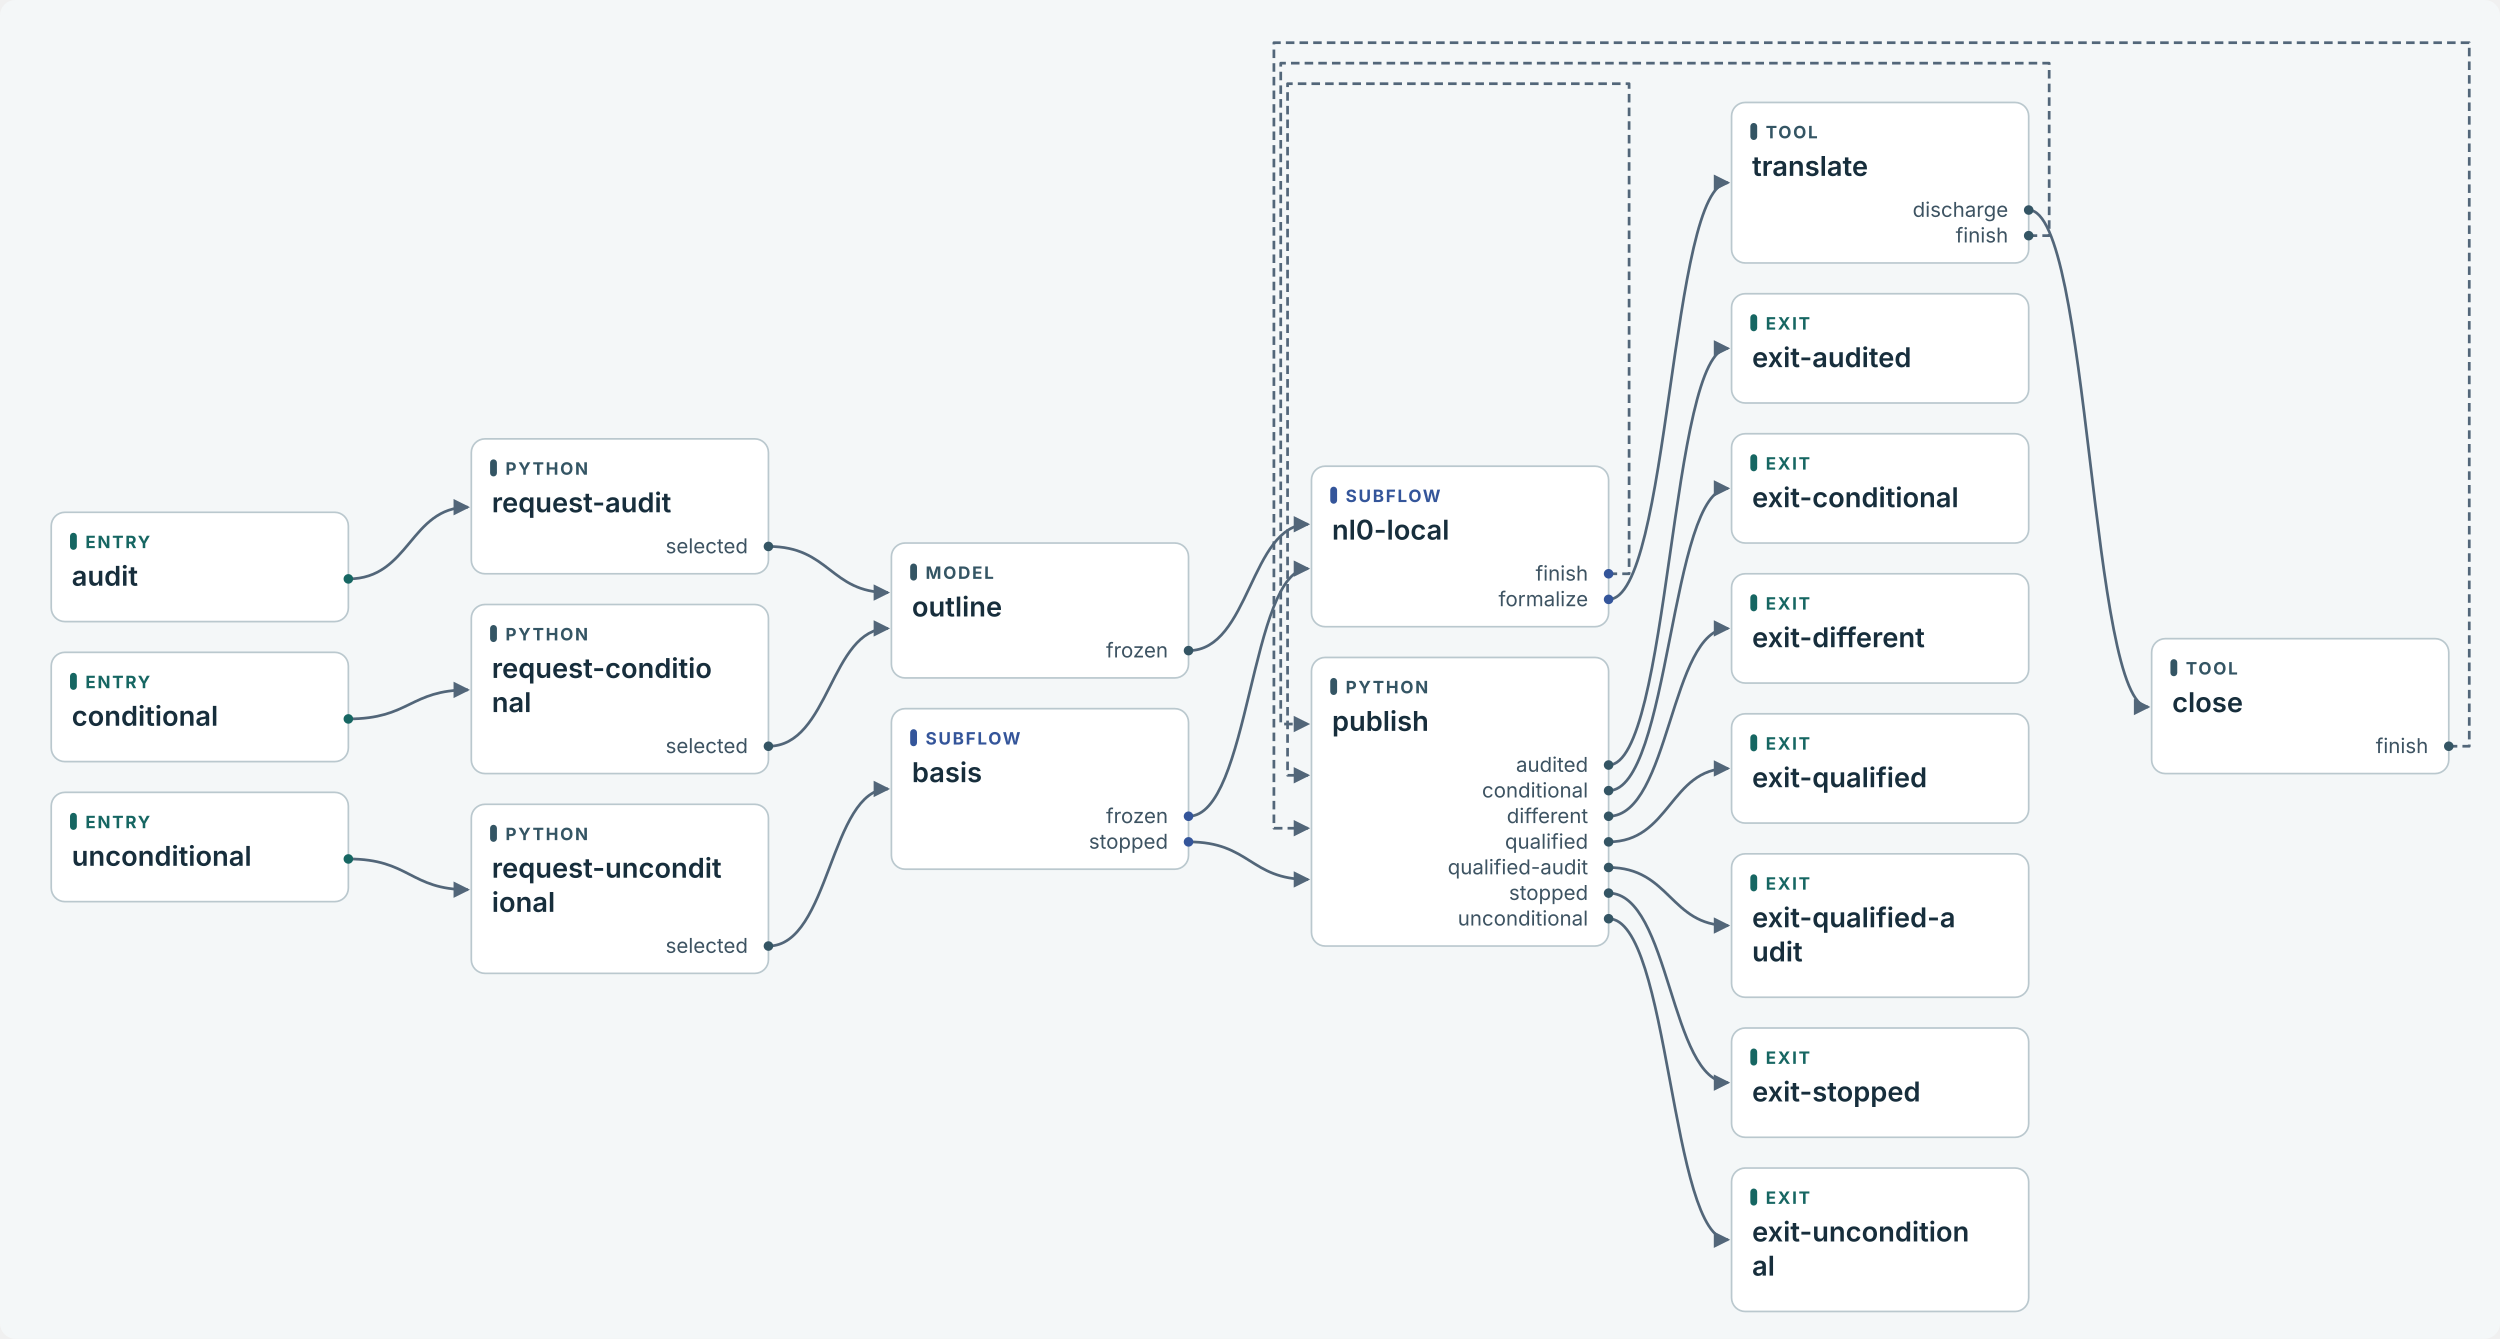
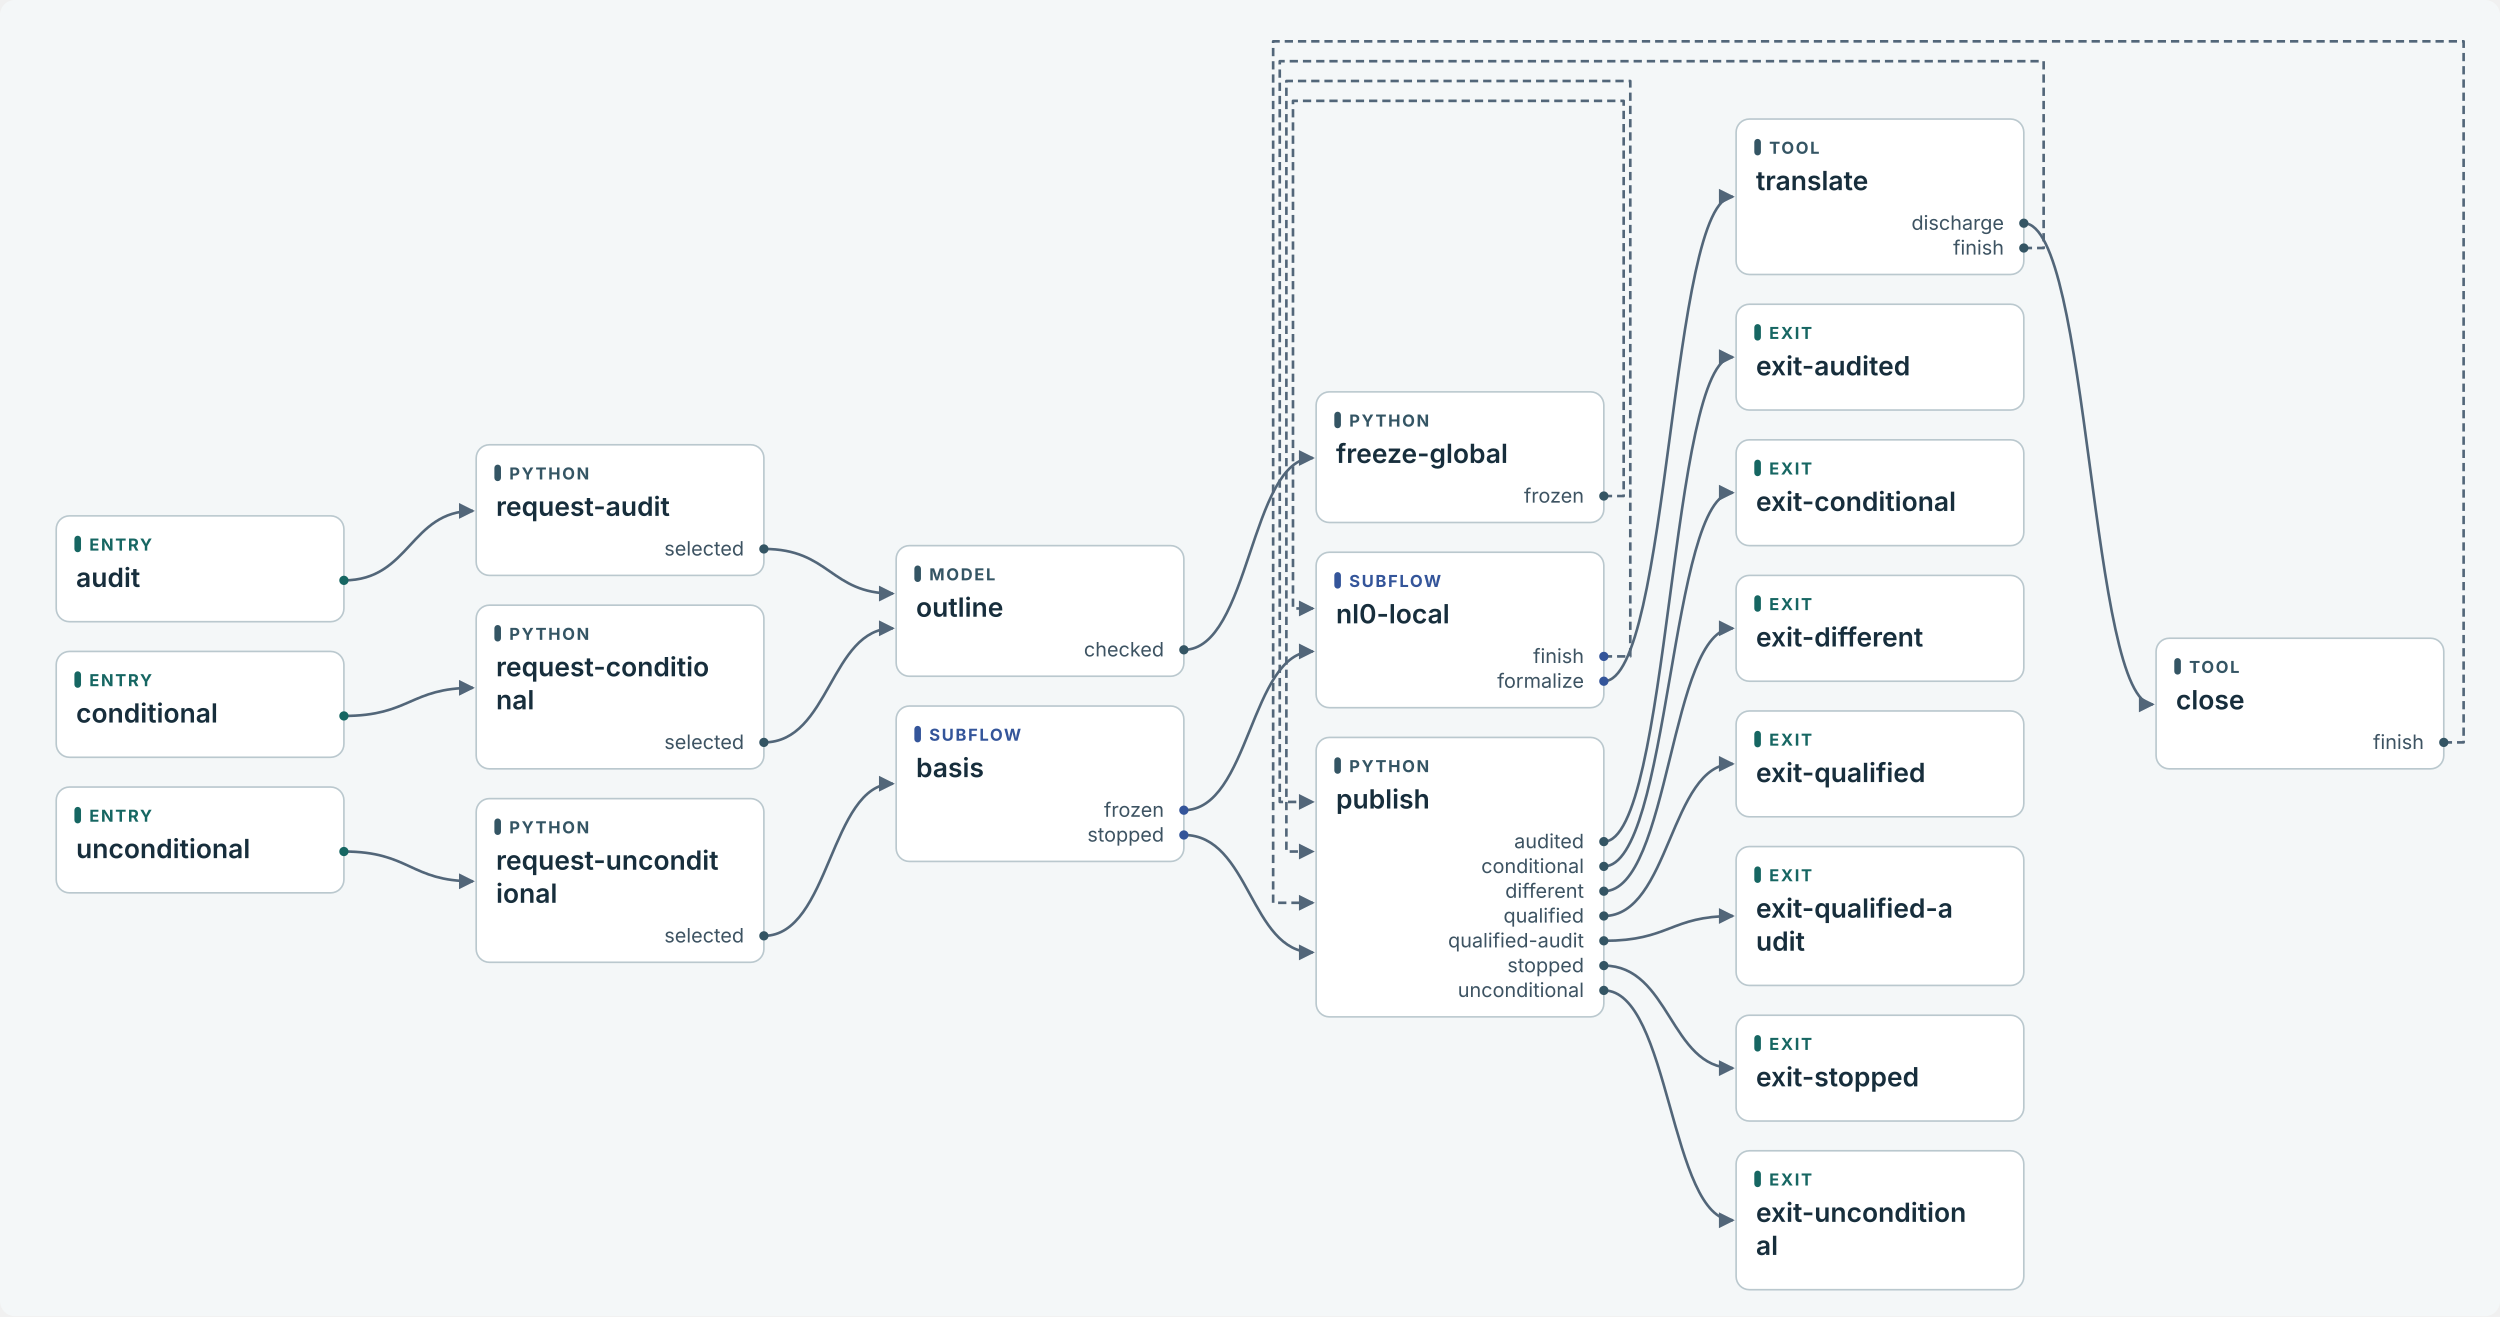
- <svg xmlns="http://www.w3.org/2000/svg" aria-labelledby="title desc" width="1464" height="784" viewBox="0 0 1464 784" role="img">
+ <svg xmlns="http://www.w3.org/2000/svg" aria-labelledby="title desc" width="1512" height="796" viewBox="0 0 1512 796" role="img">
  <defs>
    <marker id="arrow" viewBox="0 0 8 8" refX="7" refY="4" markerWidth="6" markerHeight="6" orient="auto">
      <path d="M0 0 L8 4 L0 8 Z" fill="#526679" />
    </marker>
  </defs>
-   <rect x="0" y="0" width="1464" height="784" fill="#f4f7f8" rx="9" />
+   <rect x="0" y="0" width="1512" height="796" fill="#f4f7f8" rx="9" />
  <g fill="none" stroke="#526679" stroke-width="1.6" stroke-linejoin="round">
-     <path d="M204 339 C240 339 240 297 274 297" marker-end="url(#arrow)" data-source="entry:audit" data-port="" data-target="node:request-audit" />
-     <path d="M204 421 C240 421 240 404 274 404" marker-end="url(#arrow)" data-source="entry:conditional" data-port="" data-target="node:request-conditional" />
-     <path d="M204 503 C240 503 240 521 274 521" marker-end="url(#arrow)" data-source="entry:unconditional" data-port="" data-target="node:request-unconditional" />
-     <path d="M696 478 C732 478 732 333 766 333" marker-end="url(#arrow)" data-source="node:basis" data-port="frozen" data-target="node:nl0-local" />
-     <path d="M696 493 C732 493 732 515 766 515" marker-end="url(#arrow)" data-source="node:basis" data-port="stopped" data-target="node:publish" />
-     <path d="M1434 437 H1446 V25 H746 V485 H766" marker-end="url(#arrow)" data-source="node:close" data-port="finish" data-target="node:publish" stroke-dasharray="5 3" />
-     <path d="M942 336 H954 V49 H754 V454 H766" marker-end="url(#arrow)" data-source="node:nl0-local" data-port="finish" data-target="node:publish" stroke-dasharray="5 3" />
-     <path d="M942 351 C978 351 978 107 1012 107" marker-end="url(#arrow)" data-source="node:nl0-local" data-port="formalize" data-target="node:translate" />
-     <path d="M696 381 C732 381 732 307 766 307" marker-end="url(#arrow)" data-source="node:outline" data-port="frozen" data-target="node:nl0-local" />
-     <path d="M942 448 C978 448 978 204 1012 204" marker-end="url(#arrow)" data-source="node:publish" data-port="audited" data-target="node:exit-audited" />
-     <path d="M942 463 C978 463 978 286 1012 286" marker-end="url(#arrow)" data-source="node:publish" data-port="conditional" data-target="node:exit-conditional" />
-     <path d="M942 478 C978 478 978 368 1012 368" marker-end="url(#arrow)" data-source="node:publish" data-port="different" data-target="node:exit-different" />
-     <path d="M942 493 C978 493 978 450 1012 450" marker-end="url(#arrow)" data-source="node:publish" data-port="qualified" data-target="node:exit-qualified" />
-     <path d="M942 508 C978 508 978 542 1012 542" marker-end="url(#arrow)" data-source="node:publish" data-port="qualified-audit" data-target="node:exit-qualified-audit" />
-     <path d="M942 523 C978 523 978 634 1012 634" marker-end="url(#arrow)" data-source="node:publish" data-port="stopped" data-target="node:exit-stopped" />
-     <path d="M942 538 C978 538 978 726 1012 726" marker-end="url(#arrow)" data-source="node:publish" data-port="unconditional" data-target="node:exit-unconditional" />
-     <path d="M450 320 C486 320 486 347 520 347" marker-end="url(#arrow)" data-source="node:request-audit" data-port="selected" data-target="node:outline" />
-     <path d="M450 437 C486 437 486 368 520 368" marker-end="url(#arrow)" data-source="node:request-conditional" data-port="selected" data-target="node:outline" />
-     <path d="M450 554 C486 554 486 462 520 462" marker-end="url(#arrow)" data-source="node:request-unconditional" data-port="selected" data-target="node:basis" />
-     <path d="M1188 123 C1224 123 1224 414 1258 414" marker-end="url(#arrow)" data-source="node:translate" data-port="discharge" data-target="node:close" />
-     <path d="M1188 138 H1200 V37 H750 V424 H766" marker-end="url(#arrow)" data-source="node:translate" data-port="finish" data-target="node:publish" stroke-dasharray="5 3" />
+     <path d="M208 351 C248 351 248 309 286 309" marker-end="url(#arrow)" data-source="entry:audit" data-port="" data-target="node:request-audit" />
+     <path d="M208 433 C248 433 248 416 286 416" marker-end="url(#arrow)" data-source="entry:conditional" data-port="" data-target="node:request-conditional" />
+     <path d="M208 515 C248 515 248 533 286 533" marker-end="url(#arrow)" data-source="entry:unconditional" data-port="" data-target="node:request-unconditional" />
+     <path d="M716 490 C756 490 756 394 794 394" marker-end="url(#arrow)" data-source="node:basis" data-port="frozen" data-target="node:nl0-local" />
+     <path d="M716 505 C756 505 756 576 794 576" marker-end="url(#arrow)" data-source="node:basis" data-port="stopped" data-target="node:publish" />
+     <path d="M1478 449 H1490 V25 H770 V546 H794" marker-end="url(#arrow)" data-source="node:close" data-port="finish" data-target="node:publish" stroke-dasharray="5 3" />
+     <path d="M970 300 H982 V61 H782 V368 H794" marker-end="url(#arrow)" data-source="node:freeze-global" data-port="frozen" data-target="node:nl0-local" stroke-dasharray="5 3" />
+     <path d="M970 397 H986 V49 H778 V515 H794" marker-end="url(#arrow)" data-source="node:nl0-local" data-port="finish" data-target="node:publish" stroke-dasharray="5 3" />
+     <path d="M970 412 C1010 412 1010 119 1048 119" marker-end="url(#arrow)" data-source="node:nl0-local" data-port="formalize" data-target="node:translate" />
+     <path d="M716 393 C756 393 756 277 794 277" marker-end="url(#arrow)" data-source="node:outline" data-port="checked" data-target="node:freeze-global" />
+     <path d="M970 509 C1010 509 1010 216 1048 216" marker-end="url(#arrow)" data-source="node:publish" data-port="audited" data-target="node:exit-audited" />
+     <path d="M970 524 C1010 524 1010 298 1048 298" marker-end="url(#arrow)" data-source="node:publish" data-port="conditional" data-target="node:exit-conditional" />
+     <path d="M970 539 C1010 539 1010 380 1048 380" marker-end="url(#arrow)" data-source="node:publish" data-port="different" data-target="node:exit-different" />
+     <path d="M970 554 C1010 554 1010 462 1048 462" marker-end="url(#arrow)" data-source="node:publish" data-port="qualified" data-target="node:exit-qualified" />
+     <path d="M970 569 C1010 569 1010 554 1048 554" marker-end="url(#arrow)" data-source="node:publish" data-port="qualified-audit" data-target="node:exit-qualified-audit" />
+     <path d="M970 584 C1010 584 1010 646 1048 646" marker-end="url(#arrow)" data-source="node:publish" data-port="stopped" data-target="node:exit-stopped" />
+     <path d="M970 599 C1010 599 1010 738 1048 738" marker-end="url(#arrow)" data-source="node:publish" data-port="unconditional" data-target="node:exit-unconditional" />
+     <path d="M462 332 C502 332 502 359 540 359" marker-end="url(#arrow)" data-source="node:request-audit" data-port="selected" data-target="node:outline" />
+     <path d="M462 449 C502 449 502 380 540 380" marker-end="url(#arrow)" data-source="node:request-conditional" data-port="selected" data-target="node:outline" />
+     <path d="M462 566 C502 566 502 474 540 474" marker-end="url(#arrow)" data-source="node:request-unconditional" data-port="selected" data-target="node:basis" />
+     <path d="M1224 135 C1264 135 1264 426 1302 426" marker-end="url(#arrow)" data-source="node:translate" data-port="discharge" data-target="node:close" />
+     <path d="M1224 150 H1236 V37 H774 V485 H794" marker-end="url(#arrow)" data-source="node:translate" data-port="finish" data-target="node:publish" stroke-dasharray="5 3" />
  </g>
  <g data-node="entry:audit" font-family="Inter, Arial, sans-serif">
-     <rect x="30" y="300" width="174" height="64" rx="8" fill="white" stroke="#bac8ce" />
-     <rect x="41" y="312" width="4" height="10" rx="2" fill="#166662" />
-     <text x="50" y="321" fill="#166662" font-size="10" font-weight="700" letter-spacing="1">ENTRY</text>
-     <text x="42" y="343" fill="#172e3c" font-size="16" font-weight="600">audit</text>
-     <circle cx="204" cy="339" r="2.8" fill="#166662" />
+     <rect x="34" y="312" width="174" height="64" rx="8" fill="white" stroke="#bac8ce" />
+     <rect x="45" y="324" width="4" height="10" rx="2" fill="#166662" />
+     <text x="54" y="333" fill="#166662" font-size="10" font-weight="700" letter-spacing="1">ENTRY</text>
+     <text x="46" y="355" fill="#172e3c" font-size="16" font-weight="600">audit</text>
+     <circle cx="208" cy="351" r="2.8" fill="#166662" />
  </g>
  <g data-node="entry:conditional" font-family="Inter, Arial, sans-serif">
-     <rect x="30" y="382" width="174" height="64" rx="8" fill="white" stroke="#bac8ce" />
-     <rect x="41" y="394" width="4" height="10" rx="2" fill="#166662" />
-     <text x="50" y="403" fill="#166662" font-size="10" font-weight="700" letter-spacing="1">ENTRY</text>
-     <text x="42" y="425" fill="#172e3c" font-size="16" font-weight="600">conditional</text>
-     <circle cx="204" cy="421" r="2.8" fill="#166662" />
+     <rect x="34" y="394" width="174" height="64" rx="8" fill="white" stroke="#bac8ce" />
+     <rect x="45" y="406" width="4" height="10" rx="2" fill="#166662" />
+     <text x="54" y="415" fill="#166662" font-size="10" font-weight="700" letter-spacing="1">ENTRY</text>
+     <text x="46" y="437" fill="#172e3c" font-size="16" font-weight="600">conditional</text>
+     <circle cx="208" cy="433" r="2.8" fill="#166662" />
  </g>
  <g data-node="entry:unconditional" font-family="Inter, Arial, sans-serif">
-     <rect x="30" y="464" width="174" height="64" rx="8" fill="white" stroke="#bac8ce" />
-     <rect x="41" y="476" width="4" height="10" rx="2" fill="#166662" />
-     <text x="50" y="485" fill="#166662" font-size="10" font-weight="700" letter-spacing="1">ENTRY</text>
-     <text x="42" y="507" fill="#172e3c" font-size="16" font-weight="600">unconditional</text>
-     <circle cx="204" cy="503" r="2.8" fill="#166662" />
+     <rect x="34" y="476" width="174" height="64" rx="8" fill="white" stroke="#bac8ce" />
+     <rect x="45" y="488" width="4" height="10" rx="2" fill="#166662" />
+     <text x="54" y="497" fill="#166662" font-size="10" font-weight="700" letter-spacing="1">ENTRY</text>
+     <text x="46" y="519" fill="#172e3c" font-size="16" font-weight="600">unconditional</text>
+     <circle cx="208" cy="515" r="2.8" fill="#166662" />
  </g>
  <g data-node="node:basis" font-family="Inter, Arial, sans-serif">
-     <rect x="522" y="415" width="174" height="94" rx="8" fill="white" stroke="#bac8ce" />
-     <rect x="533" y="427" width="4" height="10" rx="2" fill="#34559a" />
-     <text x="542" y="436" fill="#34559a" font-size="10" font-weight="700" letter-spacing="1">SUBFLOW</text>
-     <text x="534" y="458" fill="#172e3c" font-size="16" font-weight="600">basis</text>
-     <text x="684" y="482" fill="#3d5362" font-size="12" text-anchor="end">frozen</text>
-     <circle cx="696" cy="478" r="2.8" fill="#34559a" />
-     <text x="684" y="497" fill="#3d5362" font-size="12" text-anchor="end">stopped</text>
-     <circle cx="696" cy="493" r="2.8" fill="#34559a" />
+     <rect x="542" y="427" width="174" height="94" rx="8" fill="white" stroke="#bac8ce" />
+     <rect x="553" y="439" width="4" height="10" rx="2" fill="#34559a" />
+     <text x="562" y="448" fill="#34559a" font-size="10" font-weight="700" letter-spacing="1">SUBFLOW</text>
+     <text x="554" y="470" fill="#172e3c" font-size="16" font-weight="600">basis</text>
+     <text x="704" y="494" fill="#3d5362" font-size="12" text-anchor="end">frozen</text>
+     <circle cx="716" cy="490" r="2.8" fill="#34559a" />
+     <text x="704" y="509" fill="#3d5362" font-size="12" text-anchor="end">stopped</text>
+     <circle cx="716" cy="505" r="2.8" fill="#34559a" />
  </g>
  <g data-node="node:close" font-family="Inter, Arial, sans-serif">
-     <rect x="1260" y="374" width="174" height="79" rx="8" fill="white" stroke="#bac8ce" />
-     <rect x="1271" y="386" width="4" height="10" rx="2" fill="#345564" />
-     <text x="1280" y="395" fill="#345564" font-size="10" font-weight="700" letter-spacing="1">TOOL</text>
-     <text x="1272" y="417" fill="#172e3c" font-size="16" font-weight="600">close</text>
-     <text x="1422" y="441" fill="#3d5362" font-size="12" text-anchor="end">finish</text>
-     <circle cx="1434" cy="437" r="2.8" fill="#345564" />
+     <rect x="1304" y="386" width="174" height="79" rx="8" fill="white" stroke="#bac8ce" />
+     <rect x="1315" y="398" width="4" height="10" rx="2" fill="#345564" />
+     <text x="1324" y="407" fill="#345564" font-size="10" font-weight="700" letter-spacing="1">TOOL</text>
+     <text x="1316" y="429" fill="#172e3c" font-size="16" font-weight="600">close</text>
+     <text x="1466" y="453" fill="#3d5362" font-size="12" text-anchor="end">finish</text>
+     <circle cx="1478" cy="449" r="2.8" fill="#345564" />
  </g>
  <g data-node="node:exit-audited" font-family="Inter, Arial, sans-serif">
-     <rect x="1014" y="172" width="174" height="64" rx="8" fill="white" stroke="#bac8ce" />
-     <rect x="1025" y="184" width="4" height="10" rx="2" fill="#166662" />
-     <text x="1034" y="193" fill="#166662" font-size="10" font-weight="700" letter-spacing="1">EXIT</text>
-     <text x="1026" y="215" fill="#172e3c" font-size="16" font-weight="600">exit-audited</text>
+     <rect x="1050" y="184" width="174" height="64" rx="8" fill="white" stroke="#bac8ce" />
+     <rect x="1061" y="196" width="4" height="10" rx="2" fill="#166662" />
+     <text x="1070" y="205" fill="#166662" font-size="10" font-weight="700" letter-spacing="1">EXIT</text>
+     <text x="1062" y="227" fill="#172e3c" font-size="16" font-weight="600">exit-audited</text>
  </g>
  <g data-node="node:exit-conditional" font-family="Inter, Arial, sans-serif">
-     <rect x="1014" y="254" width="174" height="64" rx="8" fill="white" stroke="#bac8ce" />
-     <rect x="1025" y="266" width="4" height="10" rx="2" fill="#166662" />
-     <text x="1034" y="275" fill="#166662" font-size="10" font-weight="700" letter-spacing="1">EXIT</text>
-     <text x="1026" y="297" fill="#172e3c" font-size="16" font-weight="600">exit-conditional</text>
+     <rect x="1050" y="266" width="174" height="64" rx="8" fill="white" stroke="#bac8ce" />
+     <rect x="1061" y="278" width="4" height="10" rx="2" fill="#166662" />
+     <text x="1070" y="287" fill="#166662" font-size="10" font-weight="700" letter-spacing="1">EXIT</text>
+     <text x="1062" y="309" fill="#172e3c" font-size="16" font-weight="600">exit-conditional</text>
  </g>
  <g data-node="node:exit-different" font-family="Inter, Arial, sans-serif">
-     <rect x="1014" y="336" width="174" height="64" rx="8" fill="white" stroke="#bac8ce" />
-     <rect x="1025" y="348" width="4" height="10" rx="2" fill="#166662" />
-     <text x="1034" y="357" fill="#166662" font-size="10" font-weight="700" letter-spacing="1">EXIT</text>
-     <text x="1026" y="379" fill="#172e3c" font-size="16" font-weight="600">exit-different</text>
+     <rect x="1050" y="348" width="174" height="64" rx="8" fill="white" stroke="#bac8ce" />
+     <rect x="1061" y="360" width="4" height="10" rx="2" fill="#166662" />
+     <text x="1070" y="369" fill="#166662" font-size="10" font-weight="700" letter-spacing="1">EXIT</text>
+     <text x="1062" y="391" fill="#172e3c" font-size="16" font-weight="600">exit-different</text>
  </g>
  <g data-node="node:exit-qualified" font-family="Inter, Arial, sans-serif">
-     <rect x="1014" y="418" width="174" height="64" rx="8" fill="white" stroke="#bac8ce" />
-     <rect x="1025" y="430" width="4" height="10" rx="2" fill="#166662" />
-     <text x="1034" y="439" fill="#166662" font-size="10" font-weight="700" letter-spacing="1">EXIT</text>
-     <text x="1026" y="461" fill="#172e3c" font-size="16" font-weight="600">exit-qualified</text>
+     <rect x="1050" y="430" width="174" height="64" rx="8" fill="white" stroke="#bac8ce" />
+     <rect x="1061" y="442" width="4" height="10" rx="2" fill="#166662" />
+     <text x="1070" y="451" fill="#166662" font-size="10" font-weight="700" letter-spacing="1">EXIT</text>
+     <text x="1062" y="473" fill="#172e3c" font-size="16" font-weight="600">exit-qualified</text>
  </g>
  <g data-node="node:exit-qualified-audit" font-family="Inter, Arial, sans-serif">
-     <rect x="1014" y="500" width="174" height="84" rx="8" fill="white" stroke="#bac8ce" />
-     <rect x="1025" y="512" width="4" height="10" rx="2" fill="#166662" />
-     <text x="1034" y="521" fill="#166662" font-size="10" font-weight="700" letter-spacing="1">EXIT</text>
-     <text x="1026" y="543" fill="#172e3c" font-size="16" font-weight="600">exit-qualified-a</text>
-     <text x="1026" y="563" fill="#172e3c" font-size="16" font-weight="600">udit</text>
+     <rect x="1050" y="512" width="174" height="84" rx="8" fill="white" stroke="#bac8ce" />
+     <rect x="1061" y="524" width="4" height="10" rx="2" fill="#166662" />
+     <text x="1070" y="533" fill="#166662" font-size="10" font-weight="700" letter-spacing="1">EXIT</text>
+     <text x="1062" y="555" fill="#172e3c" font-size="16" font-weight="600">exit-qualified-a</text>
+     <text x="1062" y="575" fill="#172e3c" font-size="16" font-weight="600">udit</text>
  </g>
  <g data-node="node:exit-stopped" font-family="Inter, Arial, sans-serif">
-     <rect x="1014" y="602" width="174" height="64" rx="8" fill="white" stroke="#bac8ce" />
-     <rect x="1025" y="614" width="4" height="10" rx="2" fill="#166662" />
-     <text x="1034" y="623" fill="#166662" font-size="10" font-weight="700" letter-spacing="1">EXIT</text>
-     <text x="1026" y="645" fill="#172e3c" font-size="16" font-weight="600">exit-stopped</text>
+     <rect x="1050" y="614" width="174" height="64" rx="8" fill="white" stroke="#bac8ce" />
+     <rect x="1061" y="626" width="4" height="10" rx="2" fill="#166662" />
+     <text x="1070" y="635" fill="#166662" font-size="10" font-weight="700" letter-spacing="1">EXIT</text>
+     <text x="1062" y="657" fill="#172e3c" font-size="16" font-weight="600">exit-stopped</text>
  </g>
  <g data-node="node:exit-unconditional" font-family="Inter, Arial, sans-serif">
-     <rect x="1014" y="684" width="174" height="84" rx="8" fill="white" stroke="#bac8ce" />
-     <rect x="1025" y="696" width="4" height="10" rx="2" fill="#166662" />
-     <text x="1034" y="705" fill="#166662" font-size="10" font-weight="700" letter-spacing="1">EXIT</text>
-     <text x="1026" y="727" fill="#172e3c" font-size="16" font-weight="600">exit-uncondition</text>
-     <text x="1026" y="747" fill="#172e3c" font-size="16" font-weight="600">al</text>
+     <rect x="1050" y="696" width="174" height="84" rx="8" fill="white" stroke="#bac8ce" />
+     <rect x="1061" y="708" width="4" height="10" rx="2" fill="#166662" />
+     <text x="1070" y="717" fill="#166662" font-size="10" font-weight="700" letter-spacing="1">EXIT</text>
+     <text x="1062" y="739" fill="#172e3c" font-size="16" font-weight="600">exit-uncondition</text>
+     <text x="1062" y="759" fill="#172e3c" font-size="16" font-weight="600">al</text>
+   </g>
+   <g data-node="node:freeze-global" font-family="Inter, Arial, sans-serif">
+     <rect x="796" y="237" width="174" height="79" rx="8" fill="white" stroke="#bac8ce" />
+     <rect x="807" y="249" width="4" height="10" rx="2" fill="#345564" />
+     <text x="816" y="258" fill="#345564" font-size="10" font-weight="700" letter-spacing="1">PYTHON</text>
+     <text x="808" y="280" fill="#172e3c" font-size="16" font-weight="600">freeze-global</text>
+     <text x="958" y="304" fill="#3d5362" font-size="12" text-anchor="end">frozen</text>
+     <circle cx="970" cy="300" r="2.8" fill="#345564" />
  </g>
  <g data-node="node:nl0-local" font-family="Inter, Arial, sans-serif">
-     <rect x="768" y="273" width="174" height="94" rx="8" fill="white" stroke="#bac8ce" />
-     <rect x="779" y="285" width="4" height="10" rx="2" fill="#34559a" />
-     <text x="788" y="294" fill="#34559a" font-size="10" font-weight="700" letter-spacing="1">SUBFLOW</text>
-     <text x="780" y="316" fill="#172e3c" font-size="16" font-weight="600">nl0-local</text>
-     <text x="930" y="340" fill="#3d5362" font-size="12" text-anchor="end">finish</text>
-     <circle cx="942" cy="336" r="2.8" fill="#34559a" />
-     <text x="930" y="355" fill="#3d5362" font-size="12" text-anchor="end">formalize</text>
-     <circle cx="942" cy="351" r="2.8" fill="#34559a" />
+     <rect x="796" y="334" width="174" height="94" rx="8" fill="white" stroke="#bac8ce" />
+     <rect x="807" y="346" width="4" height="10" rx="2" fill="#34559a" />
+     <text x="816" y="355" fill="#34559a" font-size="10" font-weight="700" letter-spacing="1">SUBFLOW</text>
+     <text x="808" y="377" fill="#172e3c" font-size="16" font-weight="600">nl0-local</text>
+     <text x="958" y="401" fill="#3d5362" font-size="12" text-anchor="end">finish</text>
+     <circle cx="970" cy="397" r="2.8" fill="#34559a" />
+     <text x="958" y="416" fill="#3d5362" font-size="12" text-anchor="end">formalize</text>
+     <circle cx="970" cy="412" r="2.8" fill="#34559a" />
  </g>
  <g data-node="node:outline" font-family="Inter, Arial, sans-serif">
-     <rect x="522" y="318" width="174" height="79" rx="8" fill="white" stroke="#bac8ce" />
-     <rect x="533" y="330" width="4" height="10" rx="2" fill="#345564" />
-     <text x="542" y="339" fill="#345564" font-size="10" font-weight="700" letter-spacing="1">MODEL</text>
-     <text x="534" y="361" fill="#172e3c" font-size="16" font-weight="600">outline</text>
-     <text x="684" y="385" fill="#3d5362" font-size="12" text-anchor="end">frozen</text>
-     <circle cx="696" cy="381" r="2.8" fill="#345564" />
+     <rect x="542" y="330" width="174" height="79" rx="8" fill="white" stroke="#bac8ce" />
+     <rect x="553" y="342" width="4" height="10" rx="2" fill="#345564" />
+     <text x="562" y="351" fill="#345564" font-size="10" font-weight="700" letter-spacing="1">MODEL</text>
+     <text x="554" y="373" fill="#172e3c" font-size="16" font-weight="600">outline</text>
+     <text x="704" y="397" fill="#3d5362" font-size="12" text-anchor="end">checked</text>
+     <circle cx="716" cy="393" r="2.8" fill="#345564" />
  </g>
  <g data-node="node:publish" font-family="Inter, Arial, sans-serif">
-     <rect x="768" y="385" width="174" height="169" rx="8" fill="white" stroke="#bac8ce" />
-     <rect x="779" y="397" width="4" height="10" rx="2" fill="#345564" />
-     <text x="788" y="406" fill="#345564" font-size="10" font-weight="700" letter-spacing="1">PYTHON</text>
-     <text x="780" y="428" fill="#172e3c" font-size="16" font-weight="600">publish</text>
-     <text x="930" y="452" fill="#3d5362" font-size="12" text-anchor="end">audited</text>
-     <circle cx="942" cy="448" r="2.8" fill="#345564" />
-     <text x="930" y="467" fill="#3d5362" font-size="12" text-anchor="end">conditional</text>
-     <circle cx="942" cy="463" r="2.8" fill="#345564" />
-     <text x="930" y="482" fill="#3d5362" font-size="12" text-anchor="end">different</text>
-     <circle cx="942" cy="478" r="2.8" fill="#345564" />
-     <text x="930" y="497" fill="#3d5362" font-size="12" text-anchor="end">qualified</text>
-     <circle cx="942" cy="493" r="2.8" fill="#345564" />
-     <text x="930" y="512" fill="#3d5362" font-size="12" text-anchor="end">qualified-audit</text>
-     <circle cx="942" cy="508" r="2.8" fill="#345564" />
-     <text x="930" y="527" fill="#3d5362" font-size="12" text-anchor="end">stopped</text>
-     <circle cx="942" cy="523" r="2.8" fill="#345564" />
-     <text x="930" y="542" fill="#3d5362" font-size="12" text-anchor="end">unconditional</text>
-     <circle cx="942" cy="538" r="2.8" fill="#345564" />
+     <rect x="796" y="446" width="174" height="169" rx="8" fill="white" stroke="#bac8ce" />
+     <rect x="807" y="458" width="4" height="10" rx="2" fill="#345564" />
+     <text x="816" y="467" fill="#345564" font-size="10" font-weight="700" letter-spacing="1">PYTHON</text>
+     <text x="808" y="489" fill="#172e3c" font-size="16" font-weight="600">publish</text>
+     <text x="958" y="513" fill="#3d5362" font-size="12" text-anchor="end">audited</text>
+     <circle cx="970" cy="509" r="2.8" fill="#345564" />
+     <text x="958" y="528" fill="#3d5362" font-size="12" text-anchor="end">conditional</text>
+     <circle cx="970" cy="524" r="2.8" fill="#345564" />
+     <text x="958" y="543" fill="#3d5362" font-size="12" text-anchor="end">different</text>
+     <circle cx="970" cy="539" r="2.8" fill="#345564" />
+     <text x="958" y="558" fill="#3d5362" font-size="12" text-anchor="end">qualified</text>
+     <circle cx="970" cy="554" r="2.8" fill="#345564" />
+     <text x="958" y="573" fill="#3d5362" font-size="12" text-anchor="end">qualified-audit</text>
+     <circle cx="970" cy="569" r="2.8" fill="#345564" />
+     <text x="958" y="588" fill="#3d5362" font-size="12" text-anchor="end">stopped</text>
+     <circle cx="970" cy="584" r="2.8" fill="#345564" />
+     <text x="958" y="603" fill="#3d5362" font-size="12" text-anchor="end">unconditional</text>
+     <circle cx="970" cy="599" r="2.8" fill="#345564" />
  </g>
  <g data-node="node:request-audit" font-family="Inter, Arial, sans-serif">
-     <rect x="276" y="257" width="174" height="79" rx="8" fill="white" stroke="#bac8ce" />
-     <rect x="287" y="269" width="4" height="10" rx="2" fill="#345564" />
-     <text x="296" y="278" fill="#345564" font-size="10" font-weight="700" letter-spacing="1">PYTHON</text>
-     <text x="288" y="300" fill="#172e3c" font-size="16" font-weight="600">request-audit</text>
-     <text x="438" y="324" fill="#3d5362" font-size="12" text-anchor="end">selected</text>
-     <circle cx="450" cy="320" r="2.8" fill="#345564" />
+     <rect x="288" y="269" width="174" height="79" rx="8" fill="white" stroke="#bac8ce" />
+     <rect x="299" y="281" width="4" height="10" rx="2" fill="#345564" />
+     <text x="308" y="290" fill="#345564" font-size="10" font-weight="700" letter-spacing="1">PYTHON</text>
+     <text x="300" y="312" fill="#172e3c" font-size="16" font-weight="600">request-audit</text>
+     <text x="450" y="336" fill="#3d5362" font-size="12" text-anchor="end">selected</text>
+     <circle cx="462" cy="332" r="2.8" fill="#345564" />
  </g>
  <g data-node="node:request-conditional" font-family="Inter, Arial, sans-serif">
-     <rect x="276" y="354" width="174" height="99" rx="8" fill="white" stroke="#bac8ce" />
-     <rect x="287" y="366" width="4" height="10" rx="2" fill="#345564" />
-     <text x="296" y="375" fill="#345564" font-size="10" font-weight="700" letter-spacing="1">PYTHON</text>
-     <text x="288" y="397" fill="#172e3c" font-size="16" font-weight="600">request-conditio</text>
-     <text x="288" y="417" fill="#172e3c" font-size="16" font-weight="600">nal</text>
-     <text x="438" y="441" fill="#3d5362" font-size="12" text-anchor="end">selected</text>
-     <circle cx="450" cy="437" r="2.8" fill="#345564" />
+     <rect x="288" y="366" width="174" height="99" rx="8" fill="white" stroke="#bac8ce" />
+     <rect x="299" y="378" width="4" height="10" rx="2" fill="#345564" />
+     <text x="308" y="387" fill="#345564" font-size="10" font-weight="700" letter-spacing="1">PYTHON</text>
+     <text x="300" y="409" fill="#172e3c" font-size="16" font-weight="600">request-conditio</text>
+     <text x="300" y="429" fill="#172e3c" font-size="16" font-weight="600">nal</text>
+     <text x="450" y="453" fill="#3d5362" font-size="12" text-anchor="end">selected</text>
+     <circle cx="462" cy="449" r="2.8" fill="#345564" />
  </g>
  <g data-node="node:request-unconditional" font-family="Inter, Arial, sans-serif">
-     <rect x="276" y="471" width="174" height="99" rx="8" fill="white" stroke="#bac8ce" />
-     <rect x="287" y="483" width="4" height="10" rx="2" fill="#345564" />
-     <text x="296" y="492" fill="#345564" font-size="10" font-weight="700" letter-spacing="1">PYTHON</text>
-     <text x="288" y="514" fill="#172e3c" font-size="16" font-weight="600">request-uncondit</text>
-     <text x="288" y="534" fill="#172e3c" font-size="16" font-weight="600">ional</text>
-     <text x="438" y="558" fill="#3d5362" font-size="12" text-anchor="end">selected</text>
-     <circle cx="450" cy="554" r="2.8" fill="#345564" />
+     <rect x="288" y="483" width="174" height="99" rx="8" fill="white" stroke="#bac8ce" />
+     <rect x="299" y="495" width="4" height="10" rx="2" fill="#345564" />
+     <text x="308" y="504" fill="#345564" font-size="10" font-weight="700" letter-spacing="1">PYTHON</text>
+     <text x="300" y="526" fill="#172e3c" font-size="16" font-weight="600">request-uncondit</text>
+     <text x="300" y="546" fill="#172e3c" font-size="16" font-weight="600">ional</text>
+     <text x="450" y="570" fill="#3d5362" font-size="12" text-anchor="end">selected</text>
+     <circle cx="462" cy="566" r="2.8" fill="#345564" />
  </g>
  <g data-node="node:translate" font-family="Inter, Arial, sans-serif">
-     <rect x="1014" y="60" width="174" height="94" rx="8" fill="white" stroke="#bac8ce" />
-     <rect x="1025" y="72" width="4" height="10" rx="2" fill="#345564" />
-     <text x="1034" y="81" fill="#345564" font-size="10" font-weight="700" letter-spacing="1">TOOL</text>
-     <text x="1026" y="103" fill="#172e3c" font-size="16" font-weight="600">translate</text>
-     <text x="1176" y="127" fill="#3d5362" font-size="12" text-anchor="end">discharge</text>
-     <circle cx="1188" cy="123" r="2.8" fill="#345564" />
-     <text x="1176" y="142" fill="#3d5362" font-size="12" text-anchor="end">finish</text>
-     <circle cx="1188" cy="138" r="2.8" fill="#345564" />
+     <rect x="1050" y="72" width="174" height="94" rx="8" fill="white" stroke="#bac8ce" />
+     <rect x="1061" y="84" width="4" height="10" rx="2" fill="#345564" />
+     <text x="1070" y="93" fill="#345564" font-size="10" font-weight="700" letter-spacing="1">TOOL</text>
+     <text x="1062" y="115" fill="#172e3c" font-size="16" font-weight="600">translate</text>
+     <text x="1212" y="139" fill="#3d5362" font-size="12" text-anchor="end">discharge</text>
+     <circle cx="1224" cy="135" r="2.8" fill="#345564" />
+     <text x="1212" y="154" fill="#3d5362" font-size="12" text-anchor="end">finish</text>
+     <circle cx="1224" cy="150" r="2.8" fill="#345564" />
  </g>
</svg>
